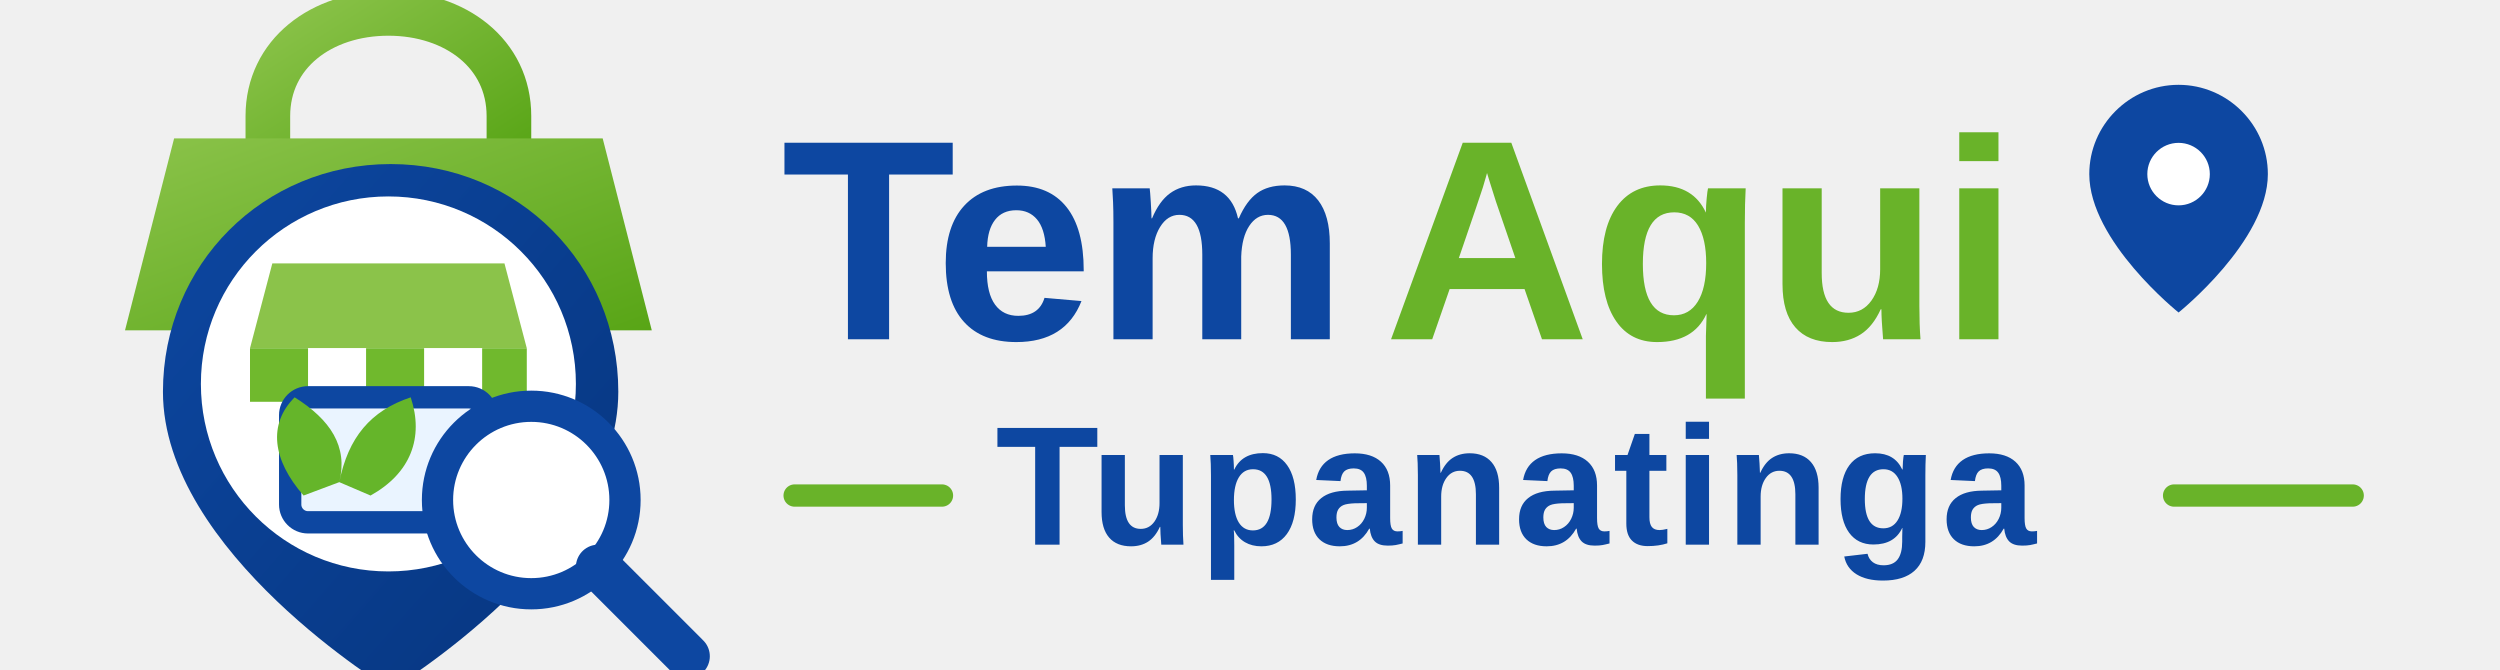
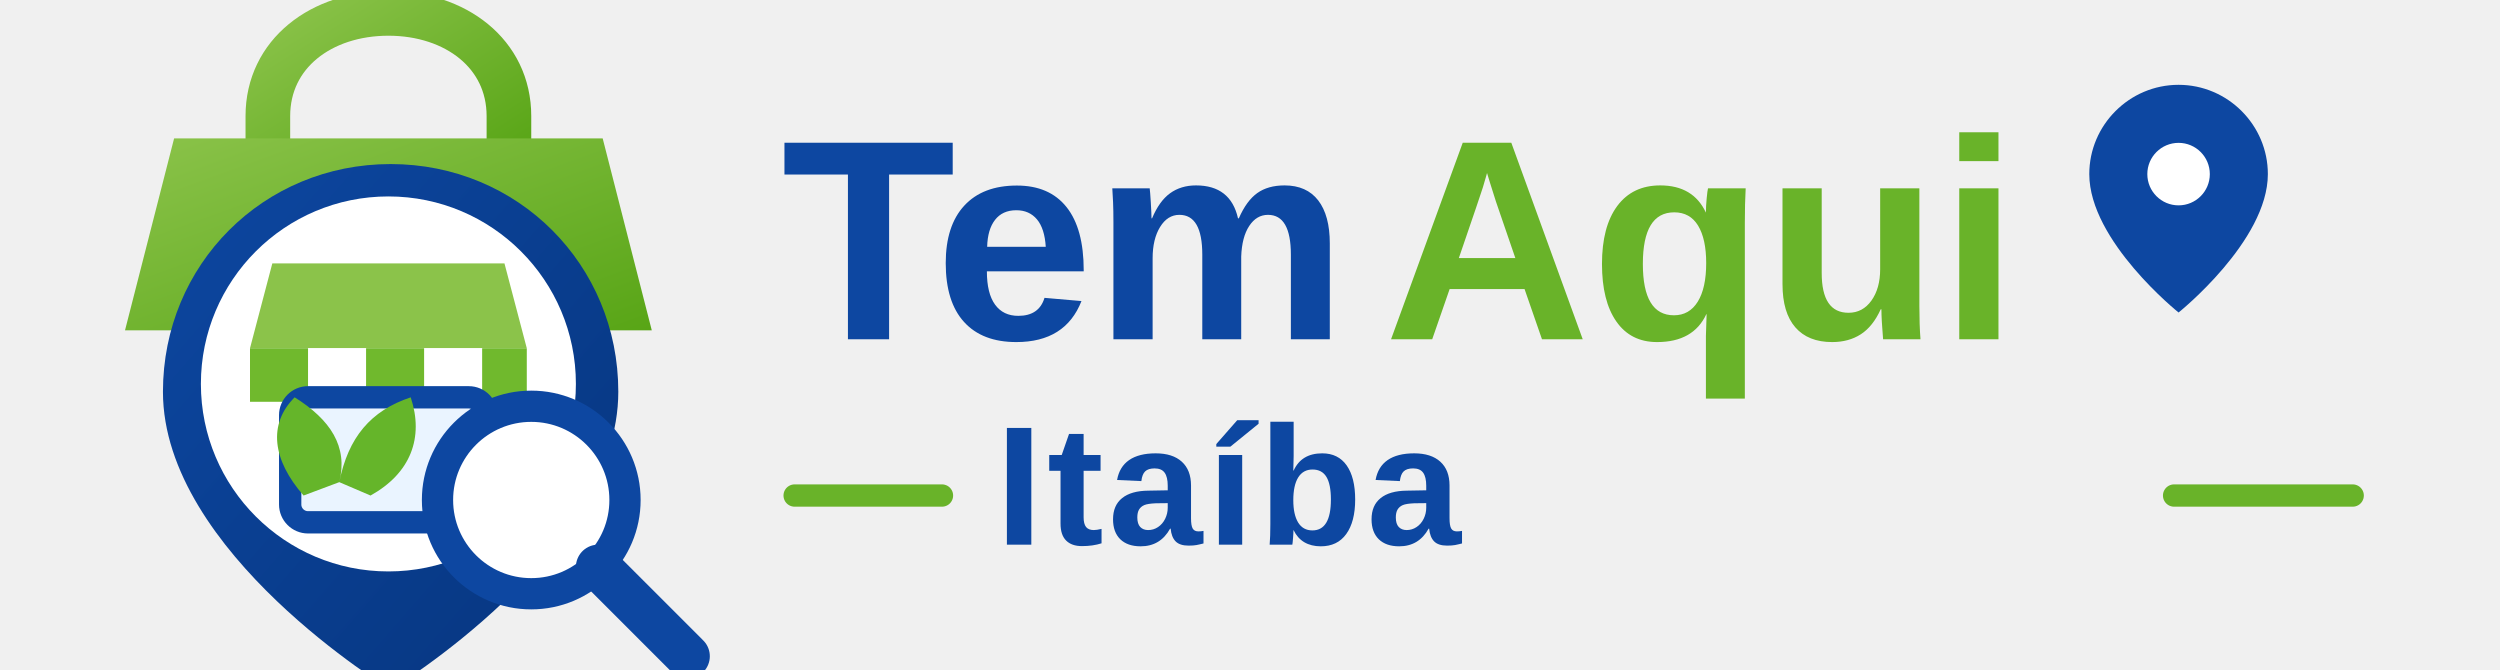
<svg xmlns="http://www.w3.org/2000/svg" viewBox="0 0 560 150" role="img" aria-labelledby="title desc">
  <defs>
    <linearGradient id="blue" x1="0" y1="0" x2="1" y2="1">
      <stop stop-color="#0D47A1" />
      <stop offset="1" stop-color="#06357e" />
    </linearGradient>
    <linearGradient id="green" x1="0" y1="0" x2="1" y2="1">
      <stop stop-color="#8BC34A" />
      <stop offset="1" stop-color="#58a516" />
    </linearGradient>
  </defs>
  <g transform="translate(8 3)">
    <path d="M52 34V23C52 9 64 0 79 0s27 9 27 23v11" fill="none" stroke="url(#green)" stroke-width="10" stroke-linecap="round" />
    <path d="M31 28h96l11 43H20z" fill="url(#green)" />
    <path d="M80 33c-38 0-68 30-68 68 0 48 68 89 68 89s68-41 68-89c0-38-30-68-68-68z" transform="scale(.75) translate(26 12)" fill="url(#blue)" />
    <circle cx="79" cy="83" r="42" fill="#fff" />
    <path d="M48 75h62l-5-19H53z" fill="#8BC34A" />
    <path d="M48 75h62v11H48z" fill="#fff" />
    <path d="M48 75h13v12H48zm26 0h13v12H74zm26 0h10v12h-10z" fill="#70b92d" />
    <rect x="57" y="86" width="44" height="28" rx="4" fill="#eaf4ff" stroke="#0D47A1" stroke-width="5" />
    <path d="M60 108c-7-8-8-16-2-22 8 5 12 11 10 19m0 0c2-10 7-16 16-19 3 9 0 17-9 22" fill="#65b52a" />
    <circle cx="111" cy="109" r="21" fill="#fff" stroke="#0D47A1" stroke-width="7" />
    <path d="M126 124l20 20" stroke="#0D47A1" stroke-width="10" stroke-linecap="round" />
  </g>
  <g font-family="Arial Rounded MT Bold, Arial, sans-serif" font-weight="800">
    <text x="175" y="76" font-size="64" fill="#0D47A1">Tem</text>
    <text x="310" y="76" font-size="64" fill="#69b329">Aqui</text>
    <path d="M488 19c-11 0-20 9-20 20 0 15 20 31 20 31s20-16 20-31c0-11-9-20-20-20z" fill="#0D47A1" />
    <circle cx="488" cy="39" r="7" fill="#fff" />
    <path d="M178 111h33" stroke="#69b329" stroke-width="5" stroke-linecap="round" />
-     <text x="223" y="122" font-size="38" fill="#0D47A1" letter-spacing="1">Tupanatinga</text>
+     <text x="223" y="122" font-size="38" fill="#0D47A1" letter-spacing="1">Itaíba</text>
    <path d="M487 111h40" stroke="#69b329" stroke-width="5" stroke-linecap="round" />
  </g>
</svg>
